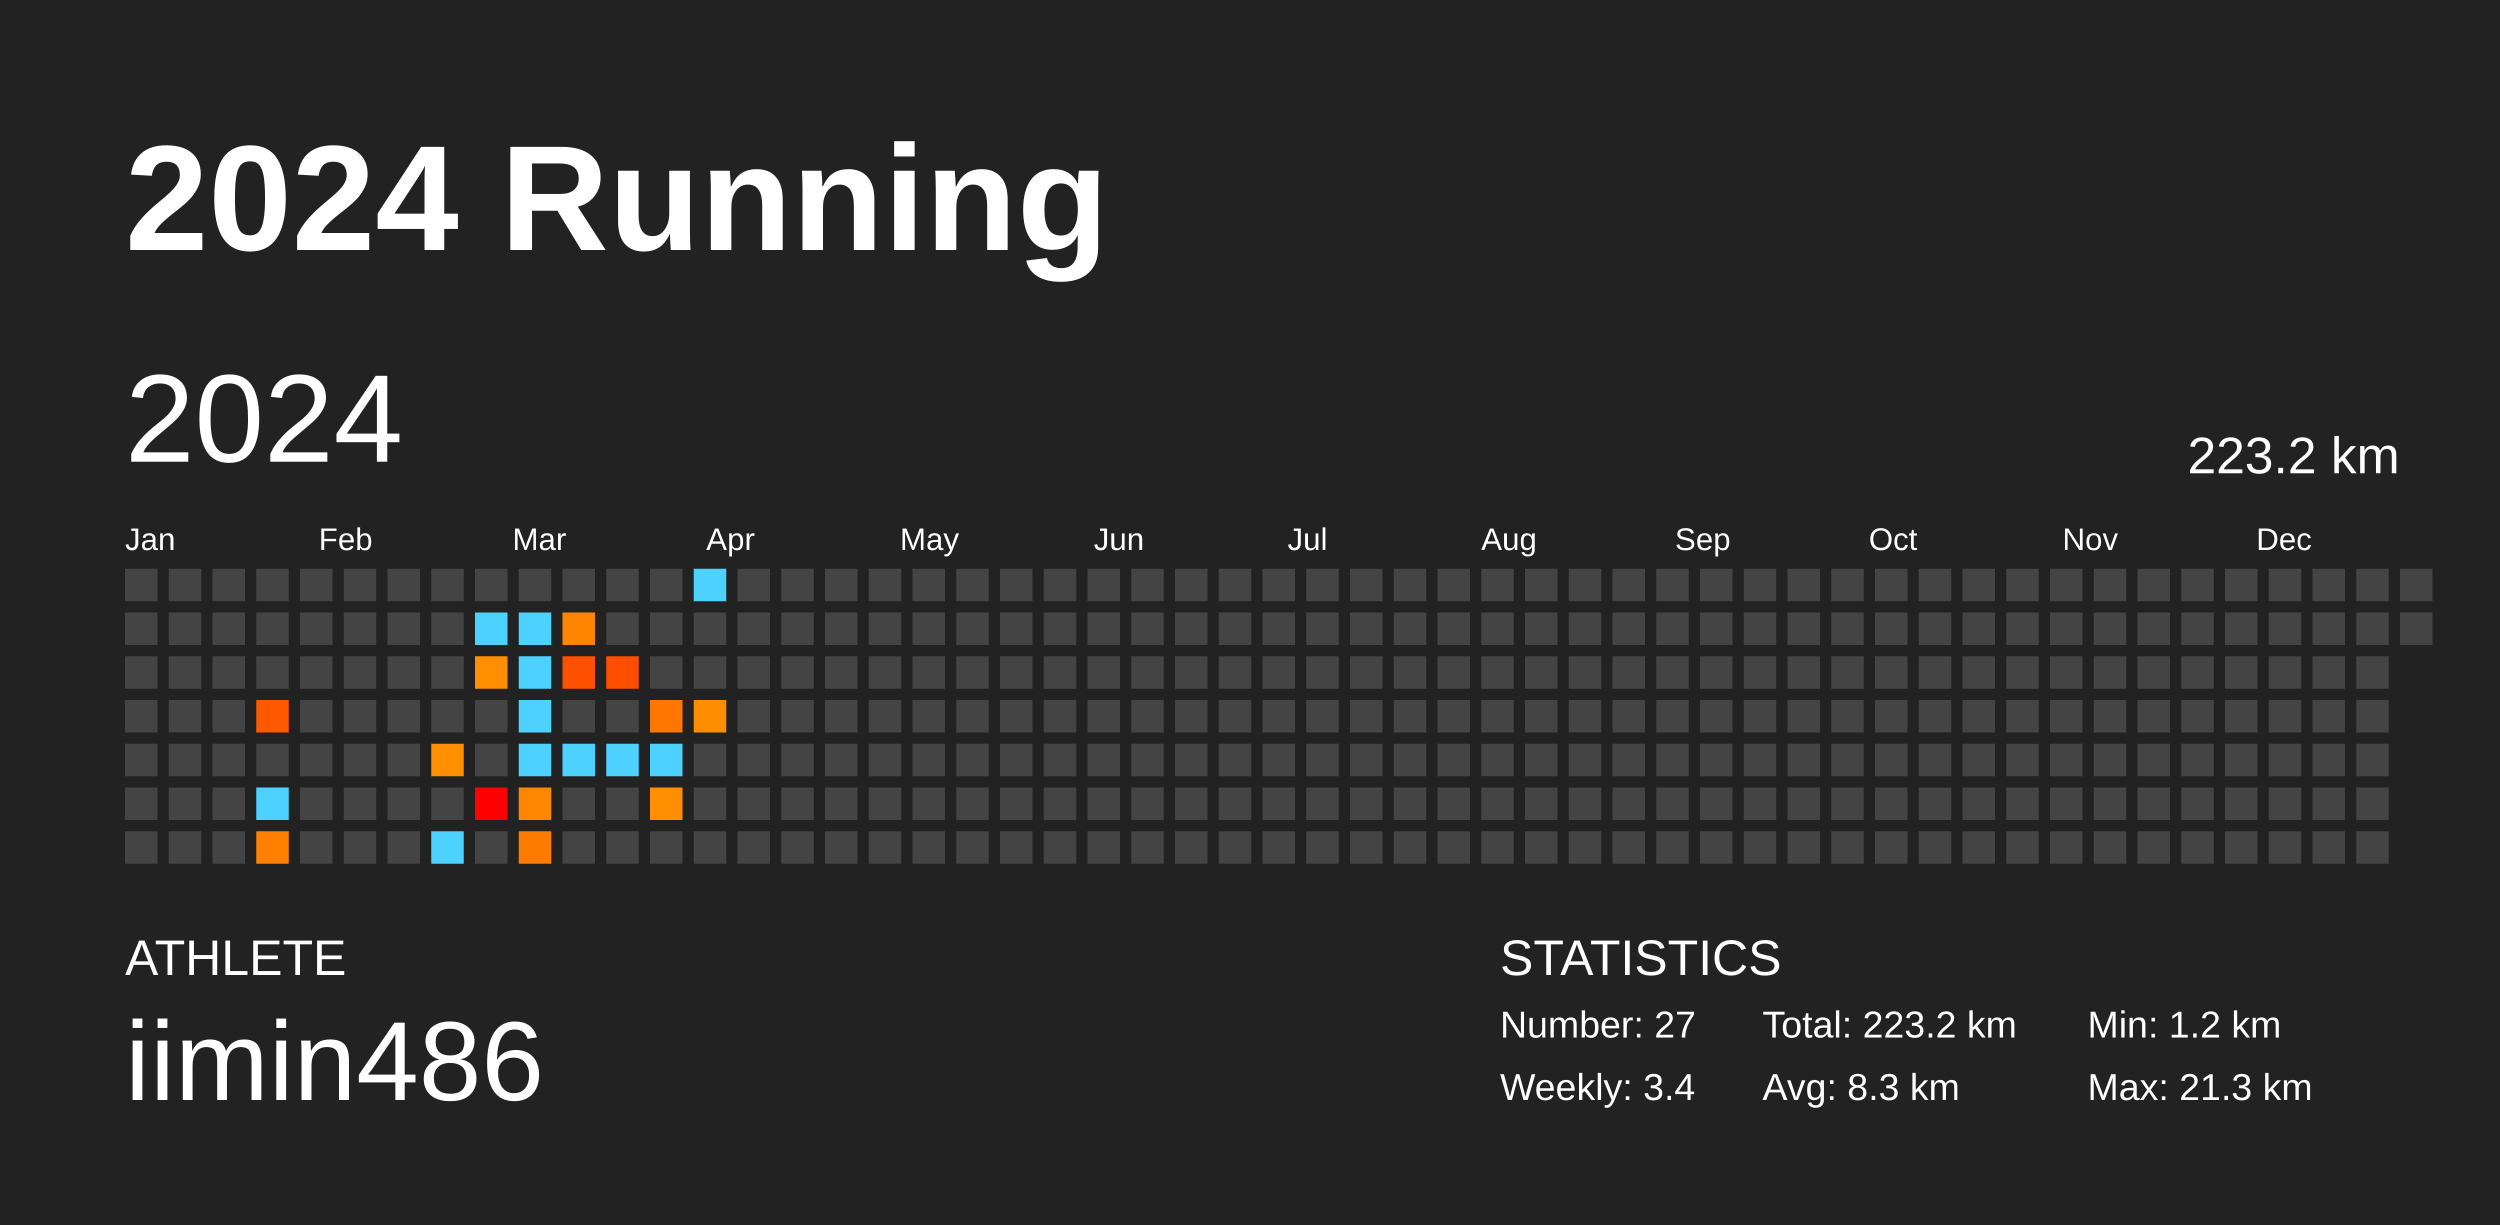
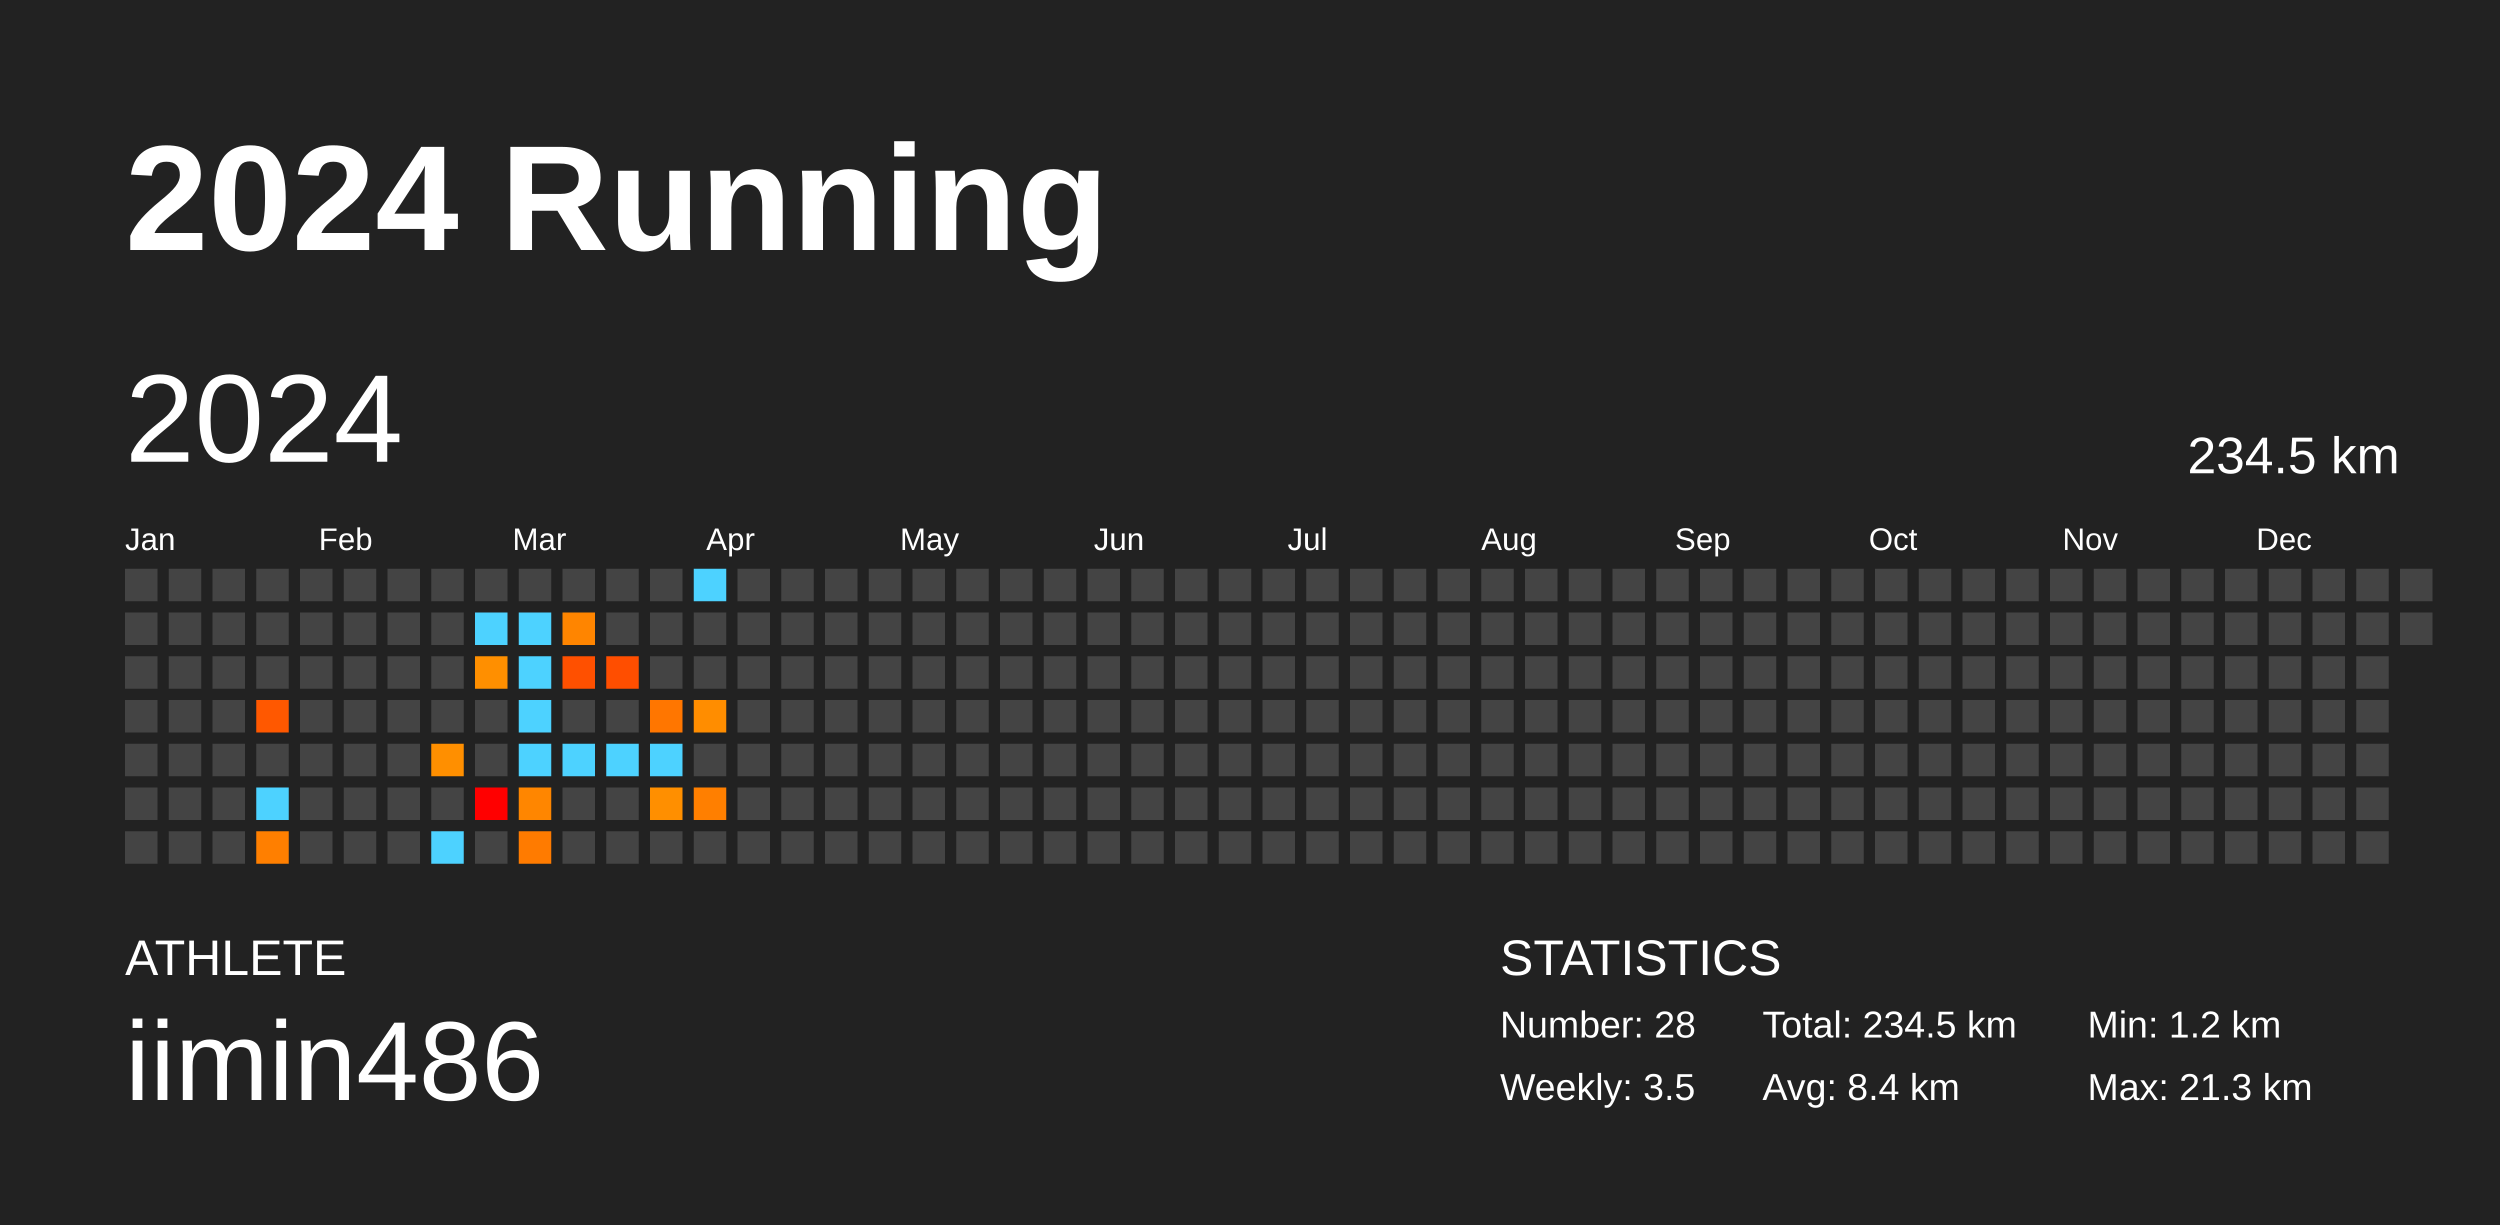
<svg xmlns="http://www.w3.org/2000/svg" baseProfile="full" height="98mm" version="1.1" viewBox="0,0,200,98" width="200mm">
  <defs />
  <rect fill="#222222" height="98" width="200" x="0" y="0" />
  <text fill="#FFFFFF" style="font-size:12px; font-family:Arial; font-weight:bold;" x="10" y="20">2024 Running</text>
  <text fill="#FFFFFF" style="font-size:4px; font-family:Arial" x="10" y="78">ATHLETE</text>
  <text fill="#FFFFFF" style="font-size:9px; font-family:Arial" x="10" y="88">iimin486</text>
  <text fill="#FFFFFF" style="font-size:4px; font-family:Arial" x="120" y="78">STATISTICS</text>
-   <text fill="#FFFFFF" style="font-size:3px; font-family:Arial" x="120" y="83">Number: 27</text>
-   <text fill="#FFFFFF" style="font-size:3px; font-family:Arial" x="120" y="88">Weekly: 3.4</text>
-   <text fill="#FFFFFF" style="font-size:3px; font-family:Arial" x="141" y="83">Total: 223.2 km</text>
-   <text fill="#FFFFFF" style="font-size:3px; font-family:Arial" x="141" y="88">Avg: 8.3 km</text>
+   <text fill="#FFFFFF" style="font-size:3px; font-family:Arial" x="120" y="83">Number: 28</text>
+   <text fill="#FFFFFF" style="font-size:3px; font-family:Arial" x="120" y="88">Weekly: 3.5</text>
+   <text fill="#FFFFFF" style="font-size:3px; font-family:Arial" x="141" y="83">Total: 234.5 km</text>
+   <text fill="#FFFFFF" style="font-size:3px; font-family:Arial" x="141" y="88">Avg: 8.4 km</text>
  <text fill="#FFFFFF" style="font-size:3px; font-family:Arial" x="167" y="83">Min: 1.2 km</text>
  <text fill="#FFFFFF" style="font-size:3px; font-family:Arial" x="167" y="88">Max: 21.3 km</text>
  <text dominant-baseline="hanging" fill="#FFFFFF" style="font-size:10.0px; font-family:Arial;" x="10" y="30">2024</text>
-   <text dominant-baseline="hanging" fill="#FFFFFF" style="font-size:4.125px; font-family:Arial;" x="175" y="35">223.2 km</text>
+   <text dominant-baseline="hanging" fill="#FFFFFF" style="font-size:4.125px; font-family:Arial;" x="175" y="35">234.5 km</text>
  <text fill="#FFFFFF" style="font-size:2.5px; font-family:Arial" x="10.0" y="44">Jan</text>
  <text fill="#FFFFFF" style="font-size:2.5px; font-family:Arial" x="25.5" y="44">Feb</text>
  <text fill="#FFFFFF" style="font-size:2.5px; font-family:Arial" x="41.0" y="44">Mar</text>
  <text fill="#FFFFFF" style="font-size:2.5px; font-family:Arial" x="56.5" y="44">Apr</text>
  <text fill="#FFFFFF" style="font-size:2.5px; font-family:Arial" x="72.0" y="44">May</text>
  <text fill="#FFFFFF" style="font-size:2.5px; font-family:Arial" x="87.5" y="44">Jun</text>
  <text fill="#FFFFFF" style="font-size:2.5px; font-family:Arial" x="103.0" y="44">Jul</text>
  <text fill="#FFFFFF" style="font-size:2.5px; font-family:Arial" x="118.5" y="44">Aug</text>
  <text fill="#FFFFFF" style="font-size:2.5px; font-family:Arial" x="134.0" y="44">Sep</text>
  <text fill="#FFFFFF" style="font-size:2.5px; font-family:Arial" x="149.5" y="44">Oct</text>
  <text fill="#FFFFFF" style="font-size:2.5px; font-family:Arial" x="165.0" y="44">Nov</text>
  <text fill="#FFFFFF" style="font-size:2.5px; font-family:Arial" x="180.5" y="44">Dec</text>
  <rect fill="#444444" height="2.6" width="2.6" x="10.0" y="45.5" />
  <rect fill="#444444" height="2.6" width="2.6" x="10.0" y="49.0" />
  <rect fill="#444444" height="2.6" width="2.6" x="10.0" y="52.5" />
  <rect fill="#444444" height="2.6" width="2.6" x="10.0" y="56.0" />
  <rect fill="#444444" height="2.6" width="2.6" x="10.0" y="59.5" />
  <rect fill="#444444" height="2.6" width="2.6" x="10.0" y="63.0" />
  <rect fill="#444444" height="2.6" width="2.6" x="10.0" y="66.5" />
  <rect fill="#444444" height="2.6" width="2.6" x="13.5" y="45.5" />
  <rect fill="#444444" height="2.6" width="2.6" x="13.5" y="49.0" />
  <rect fill="#444444" height="2.6" width="2.6" x="13.5" y="52.5" />
  <rect fill="#444444" height="2.6" width="2.6" x="13.5" y="56.0" />
  <rect fill="#444444" height="2.6" width="2.6" x="13.5" y="59.5" />
  <rect fill="#444444" height="2.6" width="2.6" x="13.5" y="63.0" />
  <rect fill="#444444" height="2.6" width="2.6" x="13.5" y="66.5" />
  <rect fill="#444444" height="2.6" width="2.6" x="17.0" y="45.5" />
  <rect fill="#444444" height="2.6" width="2.6" x="17.0" y="49.0" />
  <rect fill="#444444" height="2.6" width="2.6" x="17.0" y="52.5" />
  <rect fill="#444444" height="2.6" width="2.6" x="17.0" y="56.0" />
  <rect fill="#444444" height="2.6" width="2.6" x="17.0" y="59.5" />
  <rect fill="#444444" height="2.6" width="2.6" x="17.0" y="63.0" />
  <rect fill="#444444" height="2.6" width="2.6" x="17.0" y="66.5" />
  <rect fill="#444444" height="2.6" width="2.6" x="20.5" y="45.5" />
  <rect fill="#444444" height="2.6" width="2.6" x="20.5" y="49.0" />
  <rect fill="#444444" height="2.6" width="2.6" x="20.5" y="52.5" />
  <rect fill="#ff5800" height="2.6" width="2.6" x="20.5" y="56.0" />
  <rect fill="#444444" height="2.6" width="2.6" x="20.5" y="59.5" />
  <rect fill="#4dd2ff" height="2.6" width="2.6" x="20.5" y="63.0" />
  <rect fill="#ff7f00" height="2.6" width="2.6" x="20.5" y="66.5" />
  <rect fill="#444444" height="2.6" width="2.6" x="24.0" y="45.5" />
  <rect fill="#444444" height="2.6" width="2.6" x="24.0" y="49.0" />
  <rect fill="#444444" height="2.6" width="2.6" x="24.0" y="52.5" />
  <rect fill="#444444" height="2.6" width="2.6" x="24.0" y="56.0" />
  <rect fill="#444444" height="2.6" width="2.6" x="24.0" y="59.5" />
  <rect fill="#444444" height="2.6" width="2.6" x="24.0" y="63.0" />
  <rect fill="#444444" height="2.6" width="2.6" x="24.0" y="66.5" />
  <rect fill="#444444" height="2.6" width="2.6" x="27.5" y="45.5" />
  <rect fill="#444444" height="2.6" width="2.6" x="27.5" y="49.0" />
  <rect fill="#444444" height="2.6" width="2.6" x="27.5" y="52.5" />
  <rect fill="#444444" height="2.6" width="2.6" x="27.5" y="56.0" />
  <rect fill="#444444" height="2.6" width="2.6" x="27.5" y="59.5" />
  <rect fill="#444444" height="2.6" width="2.6" x="27.5" y="63.0" />
  <rect fill="#444444" height="2.6" width="2.6" x="27.5" y="66.5" />
  <rect fill="#444444" height="2.6" width="2.6" x="31.0" y="45.5" />
  <rect fill="#444444" height="2.6" width="2.6" x="31.0" y="49.0" />
  <rect fill="#444444" height="2.6" width="2.6" x="31.0" y="52.5" />
  <rect fill="#444444" height="2.6" width="2.6" x="31.0" y="56.0" />
  <rect fill="#444444" height="2.6" width="2.6" x="31.0" y="59.5" />
  <rect fill="#444444" height="2.6" width="2.6" x="31.0" y="63.0" />
  <rect fill="#444444" height="2.6" width="2.6" x="31.0" y="66.5" />
  <rect fill="#444444" height="2.6" width="2.6" x="34.5" y="45.5" />
  <rect fill="#444444" height="2.6" width="2.6" x="34.5" y="49.0" />
  <rect fill="#444444" height="2.6" width="2.6" x="34.5" y="52.5" />
  <rect fill="#444444" height="2.6" width="2.6" x="34.5" y="56.0" />
  <rect fill="#ff8f00" height="2.6" width="2.6" x="34.5" y="59.5" />
  <rect fill="#444444" height="2.6" width="2.6" x="34.5" y="63.0" />
  <rect fill="#4dd2ff" height="2.6" width="2.6" x="34.5" y="66.5" />
  <rect fill="#444444" height="2.6" width="2.6" x="38.0" y="45.5" />
  <rect fill="#4dd2ff" height="2.6" width="2.6" x="38.0" y="49.0" />
  <rect fill="#ff8f00" height="2.6" width="2.6" x="38.0" y="52.5" />
  <rect fill="#444444" height="2.6" width="2.6" x="38.0" y="56.0" />
  <rect fill="#444444" height="2.6" width="2.6" x="38.0" y="59.5" />
  <rect fill="red" height="2.6" width="2.6" x="38.0" y="63.0" />
  <rect fill="#444444" height="2.6" width="2.6" x="38.0" y="66.5" />
  <rect fill="#444444" height="2.6" width="2.6" x="41.5" y="45.5" />
  <rect fill="#4dd2ff" height="2.6" width="2.6" x="41.5" y="49.0" />
  <rect fill="#4dd2ff" height="2.6" width="2.6" x="41.5" y="52.5" />
  <rect fill="#4dd2ff" height="2.6" width="2.6" x="41.5" y="56.0" />
  <rect fill="#4dd2ff" height="2.6" width="2.6" x="41.5" y="59.5" />
  <rect fill="#ff8600" height="2.6" width="2.6" x="41.5" y="63.0" />
  <rect fill="#ff7b00" height="2.6" width="2.6" x="41.5" y="66.5" />
  <rect fill="#444444" height="2.6" width="2.6" x="45.0" y="45.5" />
  <rect fill="#ff8500" height="2.6" width="2.6" x="45.0" y="49.0" />
  <rect fill="#ff5000" height="2.6" width="2.6" x="45.0" y="52.5" />
  <rect fill="#444444" height="2.6" width="2.6" x="45.0" y="56.0" />
  <rect fill="#4dd2ff" height="2.6" width="2.6" x="45.0" y="59.5" />
  <rect fill="#444444" height="2.6" width="2.6" x="45.0" y="63.0" />
  <rect fill="#444444" height="2.6" width="2.6" x="45.0" y="66.5" />
  <rect fill="#444444" height="2.6" width="2.6" x="48.5" y="45.5" />
  <rect fill="#444444" height="2.6" width="2.6" x="48.5" y="49.0" />
  <rect fill="#ff4e00" height="2.6" width="2.6" x="48.5" y="52.5" />
  <rect fill="#444444" height="2.6" width="2.6" x="48.5" y="56.0" />
  <rect fill="#4dd2ff" height="2.6" width="2.6" x="48.5" y="59.5" />
  <rect fill="#444444" height="2.6" width="2.6" x="48.5" y="63.0" />
  <rect fill="#444444" height="2.6" width="2.6" x="48.5" y="66.5" />
  <rect fill="#444444" height="2.6" width="2.6" x="52.0" y="45.5" />
  <rect fill="#444444" height="2.6" width="2.6" x="52.0" y="49.0" />
  <rect fill="#444444" height="2.6" width="2.6" x="52.0" y="52.5" />
  <rect fill="#ff7600" height="2.6" width="2.6" x="52.0" y="56.0" />
  <rect fill="#4dd2ff" height="2.6" width="2.6" x="52.0" y="59.5" />
  <rect fill="#ff8f00" height="2.6" width="2.6" x="52.0" y="63.0" />
  <rect fill="#444444" height="2.6" width="2.6" x="52.0" y="66.5" />
  <rect fill="#4dd2ff" height="2.6" width="2.6" x="55.5" y="45.5" />
  <rect fill="#444444" height="2.6" width="2.6" x="55.5" y="49.0" />
  <rect fill="#444444" height="2.6" width="2.6" x="55.5" y="52.5" />
  <rect fill="#ff8d00" height="2.6" width="2.6" x="55.5" y="56.0" />
  <rect fill="#444444" height="2.6" width="2.6" x="55.5" y="59.5" />
-   <rect fill="#444444" height="2.6" width="2.6" x="55.5" y="63.0" />
+   <rect fill="#ff7f00" height="2.6" width="2.6" x="55.5" y="63.0" />
  <rect fill="#444444" height="2.6" width="2.6" x="55.5" y="66.5" />
  <rect fill="#444444" height="2.6" width="2.6" x="59.0" y="45.5" />
  <rect fill="#444444" height="2.6" width="2.6" x="59.0" y="49.0" />
  <rect fill="#444444" height="2.6" width="2.6" x="59.0" y="52.5" />
  <rect fill="#444444" height="2.6" width="2.6" x="59.0" y="56.0" />
  <rect fill="#444444" height="2.6" width="2.6" x="59.0" y="59.5" />
  <rect fill="#444444" height="2.6" width="2.6" x="59.0" y="63.0" />
  <rect fill="#444444" height="2.6" width="2.6" x="59.0" y="66.5" />
  <rect fill="#444444" height="2.6" width="2.6" x="62.5" y="45.5" />
  <rect fill="#444444" height="2.6" width="2.6" x="62.5" y="49.0" />
  <rect fill="#444444" height="2.6" width="2.6" x="62.5" y="52.5" />
  <rect fill="#444444" height="2.6" width="2.6" x="62.5" y="56.0" />
  <rect fill="#444444" height="2.6" width="2.6" x="62.5" y="59.5" />
  <rect fill="#444444" height="2.6" width="2.6" x="62.5" y="63.0" />
  <rect fill="#444444" height="2.6" width="2.6" x="62.5" y="66.5" />
  <rect fill="#444444" height="2.6" width="2.6" x="66.0" y="45.5" />
  <rect fill="#444444" height="2.6" width="2.6" x="66.0" y="49.0" />
  <rect fill="#444444" height="2.6" width="2.6" x="66.0" y="52.5" />
  <rect fill="#444444" height="2.6" width="2.6" x="66.0" y="56.0" />
  <rect fill="#444444" height="2.6" width="2.6" x="66.0" y="59.5" />
  <rect fill="#444444" height="2.6" width="2.6" x="66.0" y="63.0" />
  <rect fill="#444444" height="2.6" width="2.6" x="66.0" y="66.5" />
  <rect fill="#444444" height="2.6" width="2.6" x="69.5" y="45.5" />
  <rect fill="#444444" height="2.6" width="2.6" x="69.5" y="49.0" />
  <rect fill="#444444" height="2.6" width="2.6" x="69.5" y="52.5" />
  <rect fill="#444444" height="2.6" width="2.6" x="69.5" y="56.0" />
  <rect fill="#444444" height="2.6" width="2.6" x="69.5" y="59.5" />
  <rect fill="#444444" height="2.6" width="2.6" x="69.5" y="63.0" />
  <rect fill="#444444" height="2.6" width="2.6" x="69.5" y="66.5" />
  <rect fill="#444444" height="2.6" width="2.6" x="73.0" y="45.5" />
  <rect fill="#444444" height="2.6" width="2.6" x="73.0" y="49.0" />
  <rect fill="#444444" height="2.6" width="2.6" x="73.0" y="52.5" />
  <rect fill="#444444" height="2.6" width="2.6" x="73.0" y="56.0" />
  <rect fill="#444444" height="2.6" width="2.6" x="73.0" y="59.5" />
  <rect fill="#444444" height="2.6" width="2.6" x="73.0" y="63.0" />
  <rect fill="#444444" height="2.6" width="2.6" x="73.0" y="66.5" />
  <rect fill="#444444" height="2.6" width="2.6" x="76.5" y="45.5" />
  <rect fill="#444444" height="2.6" width="2.6" x="76.5" y="49.0" />
  <rect fill="#444444" height="2.6" width="2.6" x="76.5" y="52.5" />
  <rect fill="#444444" height="2.6" width="2.6" x="76.5" y="56.0" />
  <rect fill="#444444" height="2.6" width="2.6" x="76.5" y="59.5" />
  <rect fill="#444444" height="2.6" width="2.6" x="76.5" y="63.0" />
  <rect fill="#444444" height="2.6" width="2.6" x="76.5" y="66.5" />
  <rect fill="#444444" height="2.6" width="2.6" x="80.0" y="45.5" />
  <rect fill="#444444" height="2.6" width="2.6" x="80.0" y="49.0" />
  <rect fill="#444444" height="2.6" width="2.6" x="80.0" y="52.5" />
  <rect fill="#444444" height="2.6" width="2.6" x="80.0" y="56.0" />
  <rect fill="#444444" height="2.6" width="2.6" x="80.0" y="59.5" />
  <rect fill="#444444" height="2.6" width="2.6" x="80.0" y="63.0" />
  <rect fill="#444444" height="2.6" width="2.6" x="80.0" y="66.5" />
  <rect fill="#444444" height="2.6" width="2.6" x="83.5" y="45.5" />
  <rect fill="#444444" height="2.6" width="2.6" x="83.5" y="49.0" />
  <rect fill="#444444" height="2.6" width="2.6" x="83.5" y="52.5" />
  <rect fill="#444444" height="2.6" width="2.6" x="83.5" y="56.0" />
  <rect fill="#444444" height="2.6" width="2.6" x="83.5" y="59.5" />
  <rect fill="#444444" height="2.6" width="2.6" x="83.5" y="63.0" />
  <rect fill="#444444" height="2.6" width="2.6" x="83.5" y="66.5" />
  <rect fill="#444444" height="2.6" width="2.6" x="87.0" y="45.5" />
  <rect fill="#444444" height="2.6" width="2.6" x="87.0" y="49.0" />
  <rect fill="#444444" height="2.6" width="2.6" x="87.0" y="52.5" />
  <rect fill="#444444" height="2.6" width="2.6" x="87.0" y="56.0" />
  <rect fill="#444444" height="2.6" width="2.6" x="87.0" y="59.5" />
  <rect fill="#444444" height="2.6" width="2.6" x="87.0" y="63.0" />
  <rect fill="#444444" height="2.6" width="2.6" x="87.0" y="66.5" />
  <rect fill="#444444" height="2.6" width="2.6" x="90.5" y="45.5" />
  <rect fill="#444444" height="2.6" width="2.6" x="90.5" y="49.0" />
  <rect fill="#444444" height="2.6" width="2.6" x="90.5" y="52.5" />
  <rect fill="#444444" height="2.6" width="2.6" x="90.5" y="56.0" />
  <rect fill="#444444" height="2.6" width="2.6" x="90.5" y="59.5" />
  <rect fill="#444444" height="2.6" width="2.6" x="90.5" y="63.0" />
  <rect fill="#444444" height="2.6" width="2.6" x="90.5" y="66.5" />
  <rect fill="#444444" height="2.6" width="2.6" x="94.0" y="45.5" />
  <rect fill="#444444" height="2.6" width="2.6" x="94.0" y="49.0" />
  <rect fill="#444444" height="2.6" width="2.6" x="94.0" y="52.5" />
  <rect fill="#444444" height="2.6" width="2.6" x="94.0" y="56.0" />
  <rect fill="#444444" height="2.6" width="2.6" x="94.0" y="59.5" />
  <rect fill="#444444" height="2.6" width="2.6" x="94.0" y="63.0" />
  <rect fill="#444444" height="2.6" width="2.6" x="94.0" y="66.5" />
  <rect fill="#444444" height="2.6" width="2.6" x="97.5" y="45.5" />
  <rect fill="#444444" height="2.6" width="2.6" x="97.5" y="49.0" />
  <rect fill="#444444" height="2.6" width="2.6" x="97.5" y="52.5" />
  <rect fill="#444444" height="2.6" width="2.6" x="97.5" y="56.0" />
  <rect fill="#444444" height="2.6" width="2.6" x="97.5" y="59.5" />
  <rect fill="#444444" height="2.6" width="2.6" x="97.5" y="63.0" />
  <rect fill="#444444" height="2.6" width="2.6" x="97.5" y="66.5" />
  <rect fill="#444444" height="2.6" width="2.6" x="101.0" y="45.5" />
  <rect fill="#444444" height="2.6" width="2.6" x="101.0" y="49.0" />
  <rect fill="#444444" height="2.6" width="2.6" x="101.0" y="52.5" />
  <rect fill="#444444" height="2.6" width="2.6" x="101.0" y="56.0" />
  <rect fill="#444444" height="2.6" width="2.6" x="101.0" y="59.5" />
  <rect fill="#444444" height="2.6" width="2.6" x="101.0" y="63.0" />
  <rect fill="#444444" height="2.6" width="2.6" x="101.0" y="66.5" />
  <rect fill="#444444" height="2.6" width="2.6" x="104.5" y="45.5" />
  <rect fill="#444444" height="2.6" width="2.6" x="104.5" y="49.0" />
  <rect fill="#444444" height="2.6" width="2.6" x="104.5" y="52.5" />
  <rect fill="#444444" height="2.6" width="2.6" x="104.5" y="56.0" />
  <rect fill="#444444" height="2.6" width="2.6" x="104.5" y="59.5" />
  <rect fill="#444444" height="2.6" width="2.6" x="104.5" y="63.0" />
  <rect fill="#444444" height="2.6" width="2.6" x="104.5" y="66.5" />
  <rect fill="#444444" height="2.6" width="2.6" x="108.0" y="45.5" />
  <rect fill="#444444" height="2.6" width="2.6" x="108.0" y="49.0" />
  <rect fill="#444444" height="2.6" width="2.6" x="108.0" y="52.5" />
  <rect fill="#444444" height="2.6" width="2.6" x="108.0" y="56.0" />
  <rect fill="#444444" height="2.6" width="2.6" x="108.0" y="59.5" />
  <rect fill="#444444" height="2.6" width="2.6" x="108.0" y="63.0" />
  <rect fill="#444444" height="2.6" width="2.6" x="108.0" y="66.5" />
  <rect fill="#444444" height="2.6" width="2.6" x="111.5" y="45.5" />
  <rect fill="#444444" height="2.6" width="2.6" x="111.5" y="49.0" />
  <rect fill="#444444" height="2.6" width="2.6" x="111.5" y="52.5" />
  <rect fill="#444444" height="2.6" width="2.6" x="111.5" y="56.0" />
  <rect fill="#444444" height="2.6" width="2.6" x="111.5" y="59.5" />
  <rect fill="#444444" height="2.6" width="2.6" x="111.5" y="63.0" />
  <rect fill="#444444" height="2.6" width="2.6" x="111.5" y="66.5" />
  <rect fill="#444444" height="2.6" width="2.6" x="115.0" y="45.5" />
  <rect fill="#444444" height="2.6" width="2.6" x="115.0" y="49.0" />
  <rect fill="#444444" height="2.6" width="2.6" x="115.0" y="52.5" />
  <rect fill="#444444" height="2.6" width="2.6" x="115.0" y="56.0" />
  <rect fill="#444444" height="2.6" width="2.6" x="115.0" y="59.5" />
  <rect fill="#444444" height="2.6" width="2.6" x="115.0" y="63.0" />
  <rect fill="#444444" height="2.6" width="2.6" x="115.0" y="66.5" />
  <rect fill="#444444" height="2.6" width="2.6" x="118.5" y="45.5" />
  <rect fill="#444444" height="2.6" width="2.6" x="118.5" y="49.0" />
  <rect fill="#444444" height="2.6" width="2.6" x="118.5" y="52.5" />
  <rect fill="#444444" height="2.6" width="2.6" x="118.5" y="56.0" />
  <rect fill="#444444" height="2.6" width="2.6" x="118.5" y="59.5" />
  <rect fill="#444444" height="2.6" width="2.6" x="118.5" y="63.0" />
  <rect fill="#444444" height="2.6" width="2.6" x="118.5" y="66.5" />
  <rect fill="#444444" height="2.6" width="2.6" x="122.0" y="45.5" />
  <rect fill="#444444" height="2.6" width="2.6" x="122.0" y="49.0" />
  <rect fill="#444444" height="2.6" width="2.6" x="122.0" y="52.5" />
  <rect fill="#444444" height="2.6" width="2.6" x="122.0" y="56.0" />
  <rect fill="#444444" height="2.6" width="2.6" x="122.0" y="59.5" />
  <rect fill="#444444" height="2.6" width="2.6" x="122.0" y="63.0" />
  <rect fill="#444444" height="2.6" width="2.6" x="122.0" y="66.5" />
  <rect fill="#444444" height="2.6" width="2.6" x="125.5" y="45.5" />
  <rect fill="#444444" height="2.6" width="2.6" x="125.5" y="49.0" />
  <rect fill="#444444" height="2.6" width="2.6" x="125.5" y="52.5" />
  <rect fill="#444444" height="2.6" width="2.6" x="125.5" y="56.0" />
  <rect fill="#444444" height="2.6" width="2.6" x="125.5" y="59.5" />
  <rect fill="#444444" height="2.6" width="2.6" x="125.5" y="63.0" />
  <rect fill="#444444" height="2.6" width="2.6" x="125.5" y="66.5" />
  <rect fill="#444444" height="2.6" width="2.6" x="129.0" y="45.5" />
  <rect fill="#444444" height="2.6" width="2.6" x="129.0" y="49.0" />
  <rect fill="#444444" height="2.6" width="2.6" x="129.0" y="52.5" />
  <rect fill="#444444" height="2.6" width="2.6" x="129.0" y="56.0" />
  <rect fill="#444444" height="2.6" width="2.6" x="129.0" y="59.5" />
  <rect fill="#444444" height="2.6" width="2.6" x="129.0" y="63.0" />
  <rect fill="#444444" height="2.6" width="2.6" x="129.0" y="66.5" />
  <rect fill="#444444" height="2.6" width="2.6" x="132.5" y="45.5" />
  <rect fill="#444444" height="2.6" width="2.6" x="132.5" y="49.0" />
  <rect fill="#444444" height="2.6" width="2.6" x="132.5" y="52.5" />
  <rect fill="#444444" height="2.6" width="2.6" x="132.5" y="56.0" />
  <rect fill="#444444" height="2.6" width="2.6" x="132.5" y="59.5" />
  <rect fill="#444444" height="2.6" width="2.6" x="132.5" y="63.0" />
  <rect fill="#444444" height="2.6" width="2.6" x="132.5" y="66.5" />
  <rect fill="#444444" height="2.6" width="2.6" x="136.0" y="45.5" />
  <rect fill="#444444" height="2.6" width="2.6" x="136.0" y="49.0" />
  <rect fill="#444444" height="2.6" width="2.6" x="136.0" y="52.5" />
  <rect fill="#444444" height="2.6" width="2.6" x="136.0" y="56.0" />
  <rect fill="#444444" height="2.6" width="2.6" x="136.0" y="59.5" />
  <rect fill="#444444" height="2.6" width="2.6" x="136.0" y="63.0" />
  <rect fill="#444444" height="2.6" width="2.6" x="136.0" y="66.5" />
  <rect fill="#444444" height="2.6" width="2.6" x="139.5" y="45.5" />
  <rect fill="#444444" height="2.6" width="2.6" x="139.5" y="49.0" />
  <rect fill="#444444" height="2.6" width="2.6" x="139.5" y="52.5" />
  <rect fill="#444444" height="2.6" width="2.6" x="139.5" y="56.0" />
  <rect fill="#444444" height="2.6" width="2.6" x="139.5" y="59.5" />
  <rect fill="#444444" height="2.6" width="2.6" x="139.5" y="63.0" />
  <rect fill="#444444" height="2.6" width="2.6" x="139.5" y="66.5" />
  <rect fill="#444444" height="2.6" width="2.6" x="143.0" y="45.5" />
  <rect fill="#444444" height="2.6" width="2.6" x="143.0" y="49.0" />
  <rect fill="#444444" height="2.6" width="2.6" x="143.0" y="52.5" />
  <rect fill="#444444" height="2.6" width="2.6" x="143.0" y="56.0" />
  <rect fill="#444444" height="2.6" width="2.6" x="143.0" y="59.5" />
  <rect fill="#444444" height="2.6" width="2.6" x="143.0" y="63.0" />
  <rect fill="#444444" height="2.6" width="2.6" x="143.0" y="66.5" />
  <rect fill="#444444" height="2.6" width="2.6" x="146.5" y="45.5" />
  <rect fill="#444444" height="2.6" width="2.6" x="146.5" y="49.0" />
  <rect fill="#444444" height="2.6" width="2.6" x="146.5" y="52.5" />
  <rect fill="#444444" height="2.6" width="2.6" x="146.5" y="56.0" />
  <rect fill="#444444" height="2.6" width="2.6" x="146.5" y="59.5" />
  <rect fill="#444444" height="2.6" width="2.6" x="146.5" y="63.0" />
  <rect fill="#444444" height="2.6" width="2.6" x="146.5" y="66.5" />
  <rect fill="#444444" height="2.6" width="2.6" x="150.0" y="45.5" />
  <rect fill="#444444" height="2.6" width="2.6" x="150.0" y="49.0" />
  <rect fill="#444444" height="2.6" width="2.6" x="150.0" y="52.5" />
  <rect fill="#444444" height="2.6" width="2.6" x="150.0" y="56.0" />
  <rect fill="#444444" height="2.6" width="2.6" x="150.0" y="59.5" />
  <rect fill="#444444" height="2.6" width="2.6" x="150.0" y="63.0" />
  <rect fill="#444444" height="2.6" width="2.6" x="150.0" y="66.5" />
  <rect fill="#444444" height="2.6" width="2.6" x="153.5" y="45.5" />
  <rect fill="#444444" height="2.6" width="2.6" x="153.5" y="49.0" />
  <rect fill="#444444" height="2.6" width="2.6" x="153.5" y="52.5" />
  <rect fill="#444444" height="2.6" width="2.6" x="153.5" y="56.0" />
  <rect fill="#444444" height="2.6" width="2.6" x="153.5" y="59.5" />
  <rect fill="#444444" height="2.6" width="2.6" x="153.5" y="63.0" />
  <rect fill="#444444" height="2.6" width="2.6" x="153.5" y="66.5" />
  <rect fill="#444444" height="2.6" width="2.6" x="157.0" y="45.5" />
  <rect fill="#444444" height="2.6" width="2.6" x="157.0" y="49.0" />
  <rect fill="#444444" height="2.6" width="2.6" x="157.0" y="52.5" />
  <rect fill="#444444" height="2.6" width="2.6" x="157.0" y="56.0" />
  <rect fill="#444444" height="2.6" width="2.6" x="157.0" y="59.5" />
  <rect fill="#444444" height="2.6" width="2.6" x="157.0" y="63.0" />
  <rect fill="#444444" height="2.6" width="2.6" x="157.0" y="66.5" />
  <rect fill="#444444" height="2.6" width="2.6" x="160.5" y="45.5" />
  <rect fill="#444444" height="2.6" width="2.6" x="160.5" y="49.0" />
  <rect fill="#444444" height="2.6" width="2.6" x="160.5" y="52.5" />
  <rect fill="#444444" height="2.6" width="2.6" x="160.5" y="56.0" />
  <rect fill="#444444" height="2.6" width="2.6" x="160.5" y="59.5" />
  <rect fill="#444444" height="2.6" width="2.6" x="160.5" y="63.0" />
  <rect fill="#444444" height="2.6" width="2.6" x="160.5" y="66.5" />
  <rect fill="#444444" height="2.6" width="2.6" x="164.0" y="45.5" />
  <rect fill="#444444" height="2.6" width="2.6" x="164.0" y="49.0" />
  <rect fill="#444444" height="2.6" width="2.6" x="164.0" y="52.5" />
  <rect fill="#444444" height="2.6" width="2.6" x="164.0" y="56.0" />
  <rect fill="#444444" height="2.6" width="2.6" x="164.0" y="59.5" />
  <rect fill="#444444" height="2.6" width="2.6" x="164.0" y="63.0" />
  <rect fill="#444444" height="2.6" width="2.6" x="164.0" y="66.5" />
  <rect fill="#444444" height="2.6" width="2.6" x="167.5" y="45.5" />
  <rect fill="#444444" height="2.6" width="2.6" x="167.5" y="49.0" />
  <rect fill="#444444" height="2.6" width="2.6" x="167.5" y="52.5" />
  <rect fill="#444444" height="2.6" width="2.6" x="167.5" y="56.0" />
  <rect fill="#444444" height="2.6" width="2.6" x="167.5" y="59.5" />
  <rect fill="#444444" height="2.6" width="2.6" x="167.5" y="63.0" />
  <rect fill="#444444" height="2.6" width="2.6" x="167.5" y="66.5" />
  <rect fill="#444444" height="2.6" width="2.6" x="171.0" y="45.5" />
  <rect fill="#444444" height="2.6" width="2.6" x="171.0" y="49.0" />
  <rect fill="#444444" height="2.6" width="2.6" x="171.0" y="52.5" />
  <rect fill="#444444" height="2.6" width="2.6" x="171.0" y="56.0" />
  <rect fill="#444444" height="2.6" width="2.6" x="171.0" y="59.5" />
  <rect fill="#444444" height="2.6" width="2.6" x="171.0" y="63.0" />
  <rect fill="#444444" height="2.6" width="2.6" x="171.0" y="66.5" />
  <rect fill="#444444" height="2.6" width="2.6" x="174.5" y="45.5" />
  <rect fill="#444444" height="2.6" width="2.6" x="174.5" y="49.0" />
  <rect fill="#444444" height="2.6" width="2.6" x="174.5" y="52.5" />
  <rect fill="#444444" height="2.6" width="2.6" x="174.5" y="56.0" />
  <rect fill="#444444" height="2.6" width="2.6" x="174.5" y="59.5" />
  <rect fill="#444444" height="2.6" width="2.6" x="174.5" y="63.0" />
  <rect fill="#444444" height="2.6" width="2.6" x="174.5" y="66.5" />
  <rect fill="#444444" height="2.6" width="2.6" x="178.0" y="45.5" />
  <rect fill="#444444" height="2.6" width="2.6" x="178.0" y="49.0" />
  <rect fill="#444444" height="2.6" width="2.6" x="178.0" y="52.5" />
  <rect fill="#444444" height="2.6" width="2.6" x="178.0" y="56.0" />
  <rect fill="#444444" height="2.6" width="2.6" x="178.0" y="59.5" />
  <rect fill="#444444" height="2.6" width="2.6" x="178.0" y="63.0" />
  <rect fill="#444444" height="2.6" width="2.6" x="178.0" y="66.5" />
  <rect fill="#444444" height="2.6" width="2.6" x="181.5" y="45.5" />
  <rect fill="#444444" height="2.6" width="2.6" x="181.5" y="49.0" />
  <rect fill="#444444" height="2.6" width="2.6" x="181.5" y="52.5" />
  <rect fill="#444444" height="2.6" width="2.6" x="181.5" y="56.0" />
  <rect fill="#444444" height="2.6" width="2.6" x="181.5" y="59.5" />
  <rect fill="#444444" height="2.6" width="2.6" x="181.5" y="63.0" />
  <rect fill="#444444" height="2.6" width="2.6" x="181.5" y="66.5" />
  <rect fill="#444444" height="2.6" width="2.6" x="185.0" y="45.5" />
  <rect fill="#444444" height="2.6" width="2.6" x="185.0" y="49.0" />
  <rect fill="#444444" height="2.6" width="2.6" x="185.0" y="52.5" />
  <rect fill="#444444" height="2.6" width="2.6" x="185.0" y="56.0" />
  <rect fill="#444444" height="2.6" width="2.6" x="185.0" y="59.5" />
  <rect fill="#444444" height="2.6" width="2.6" x="185.0" y="63.0" />
  <rect fill="#444444" height="2.6" width="2.6" x="185.0" y="66.5" />
  <rect fill="#444444" height="2.6" width="2.6" x="188.5" y="45.5" />
  <rect fill="#444444" height="2.6" width="2.6" x="188.5" y="49.0" />
  <rect fill="#444444" height="2.6" width="2.6" x="188.5" y="52.5" />
  <rect fill="#444444" height="2.6" width="2.6" x="188.5" y="56.0" />
  <rect fill="#444444" height="2.6" width="2.6" x="188.5" y="59.5" />
  <rect fill="#444444" height="2.6" width="2.6" x="188.5" y="63.0" />
  <rect fill="#444444" height="2.6" width="2.6" x="188.5" y="66.5" />
  <rect fill="#444444" height="2.6" width="2.6" x="192.0" y="45.5" />
  <rect fill="#444444" height="2.6" width="2.6" x="192.0" y="49.0" />
</svg>
